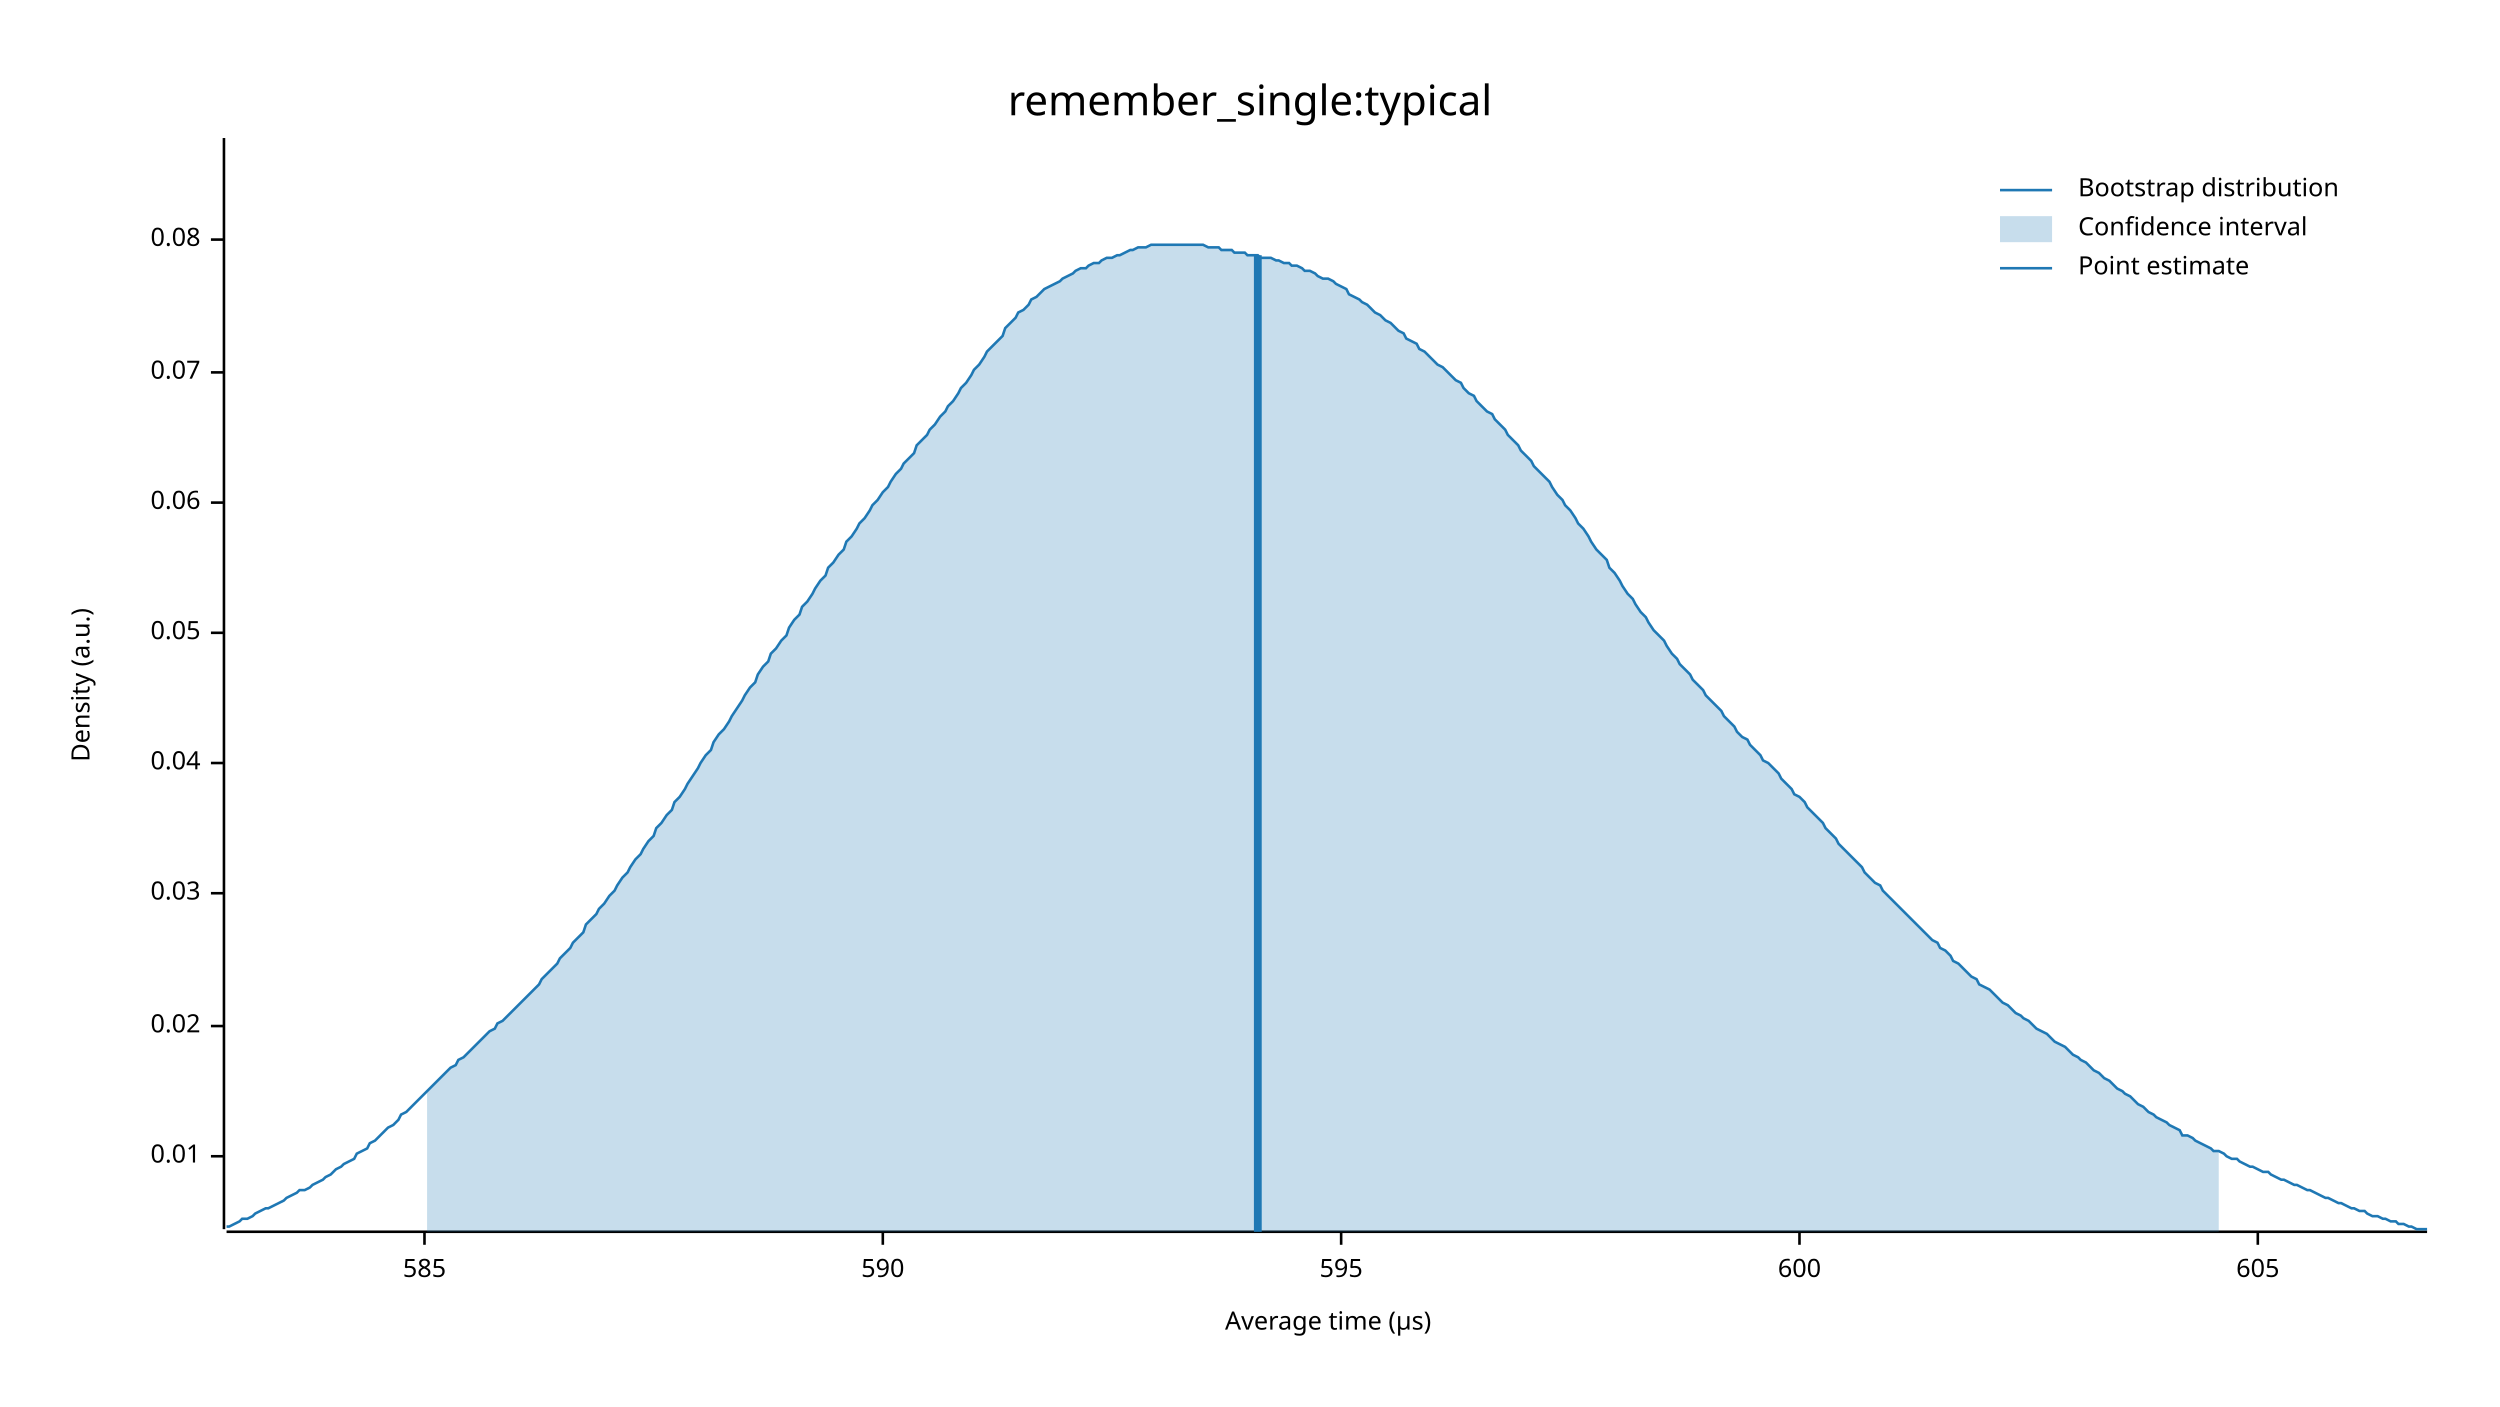
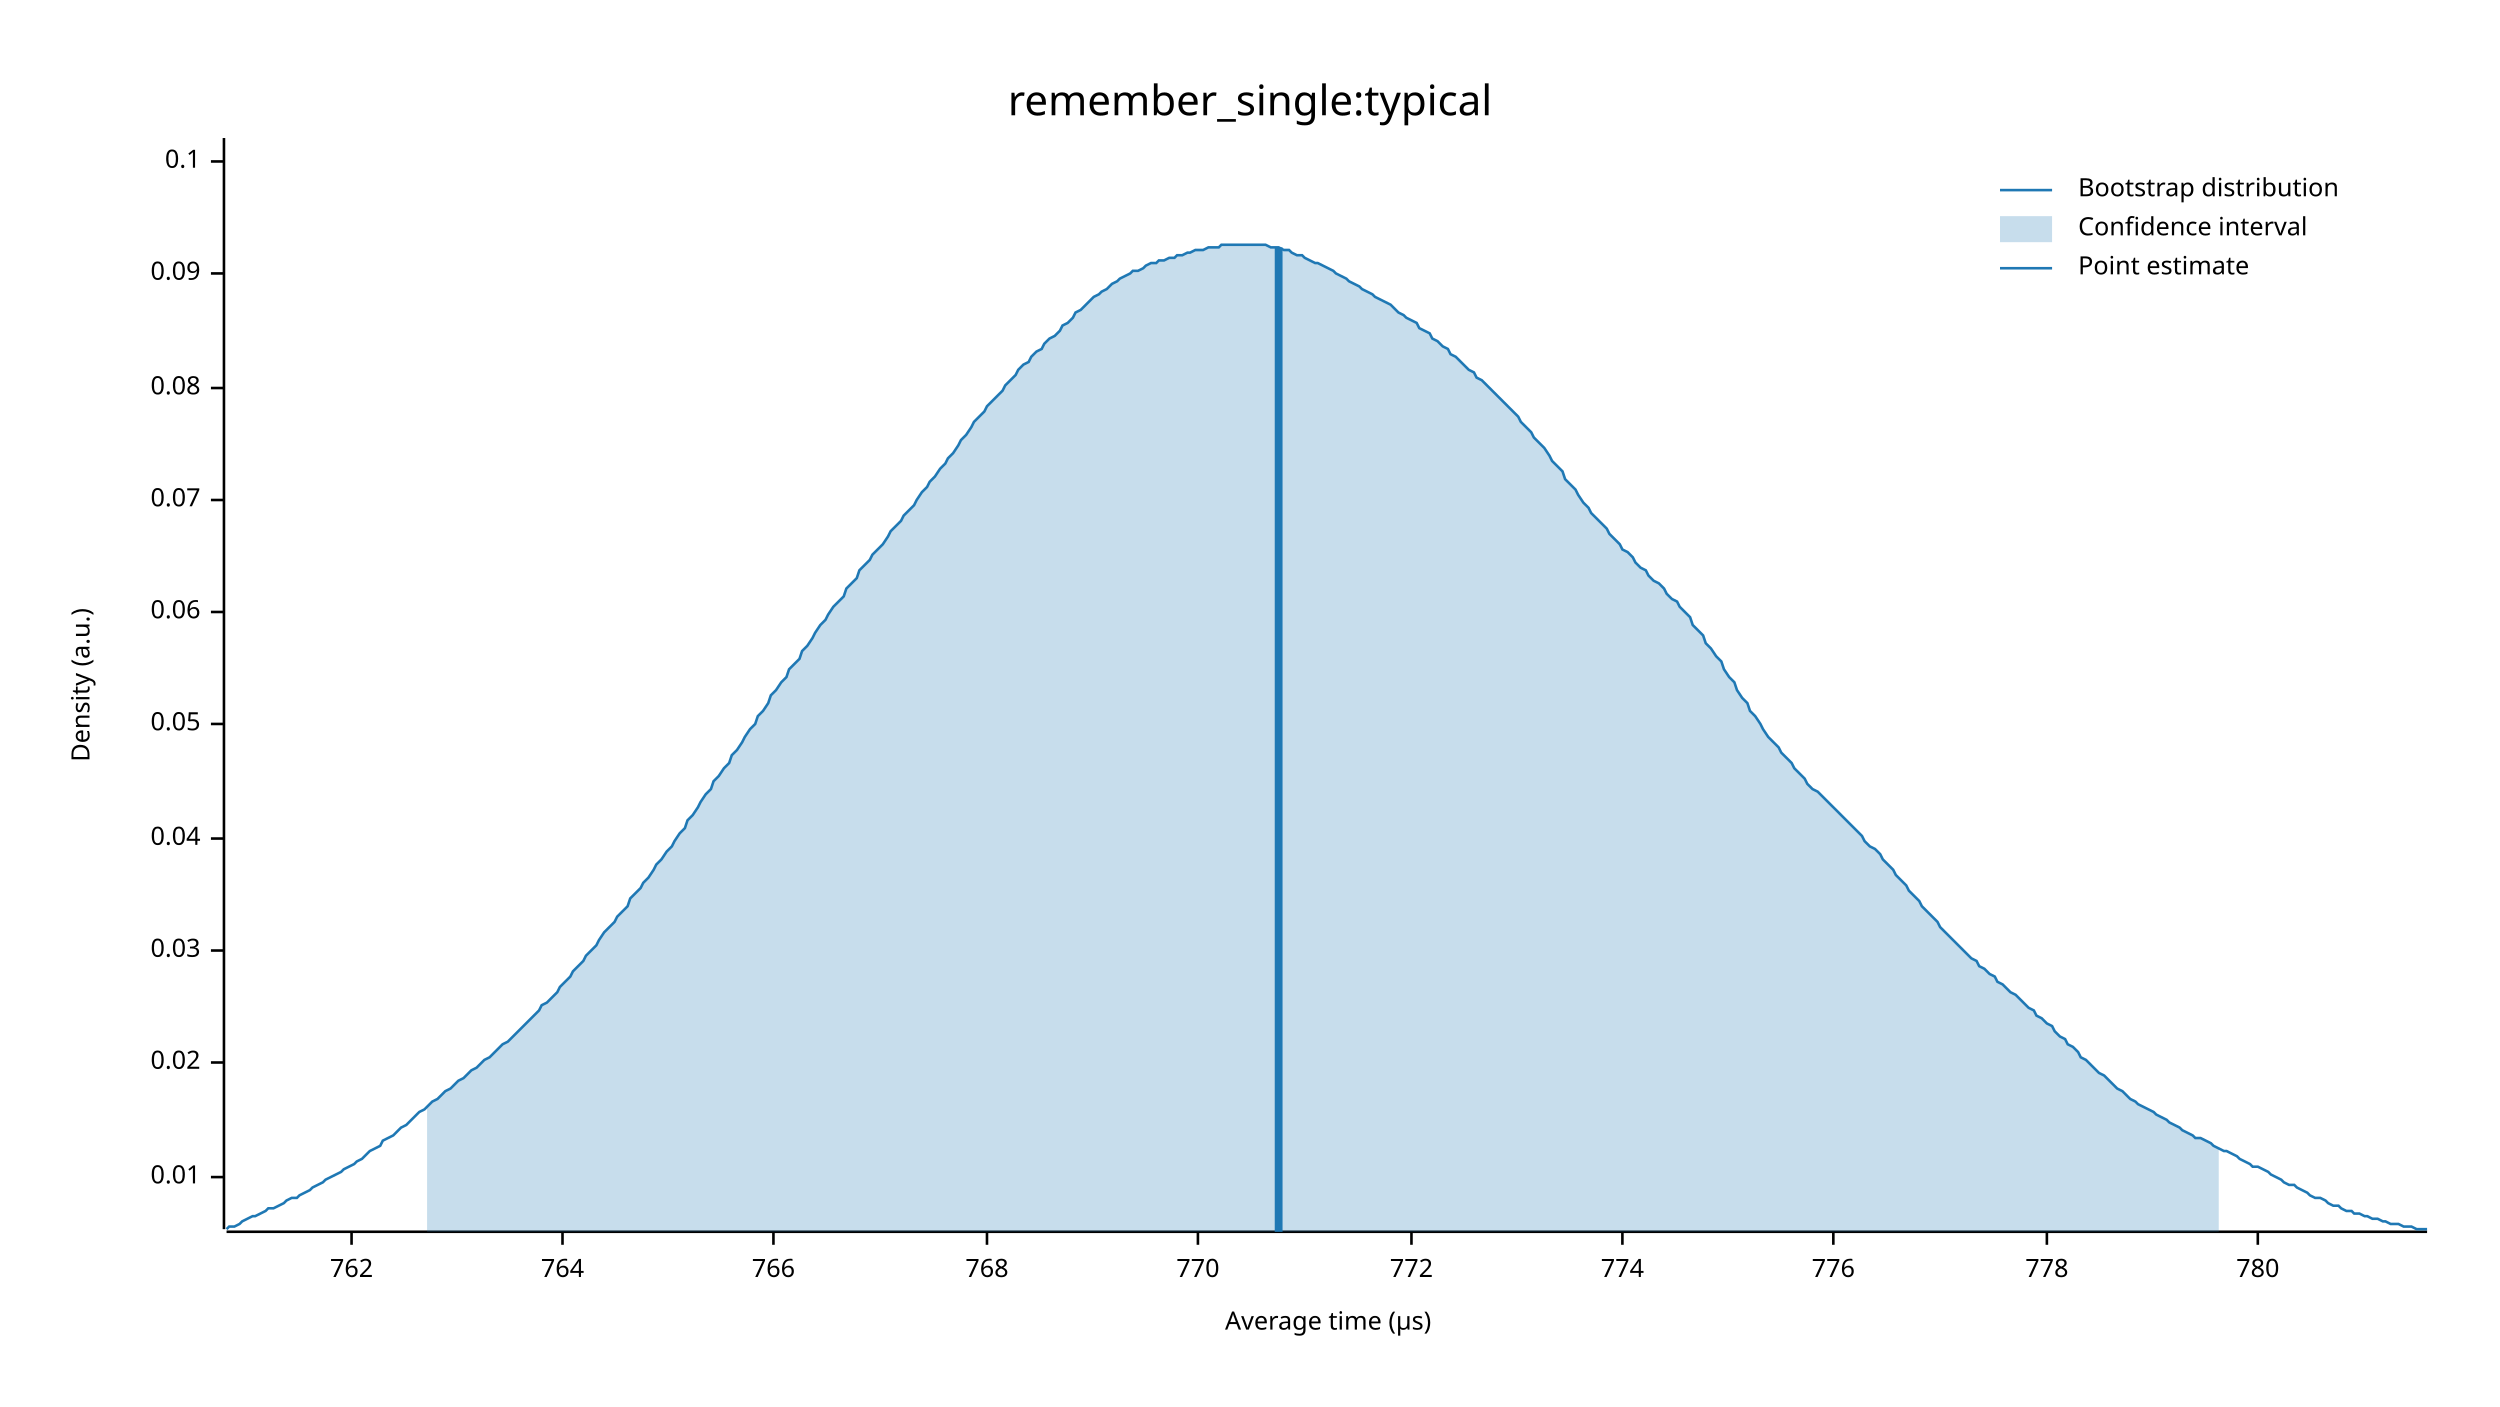
<svg xmlns="http://www.w3.org/2000/svg" width="960" height="540" viewBox="0 0 960 540">
  <text x="480" y="32" dy="0.76em" text-anchor="middle" font-family="sans-serif" font-size="16.129" opacity="1" fill="#000000">
remember_single:typical
</text>
  <text x="27" y="263" dy="0.76em" text-anchor="middle" font-family="sans-serif" font-size="9.677" opacity="1" fill="#000000" transform="rotate(270, 27, 263)">
Density (a.u.)
</text>
  <text x="510" y="513" dy="-0.5ex" text-anchor="middle" font-family="sans-serif" font-size="9.677" opacity="1" fill="#000000">
Average time (µs)
</text>
  <polyline fill="none" opacity="1" stroke="#000000" stroke-width="1" points="86,53 86,472 " />
-   <text x="77" y="444" dy="0.5ex" text-anchor="end" font-family="sans-serif" font-size="9.677" opacity="1" fill="#000000">
+   <text x="77" y="452" dy="0.5ex" text-anchor="end" font-family="sans-serif" font-size="9.677" opacity="1" fill="#000000">
0.01
</text>
-   <polyline fill="none" opacity="1" stroke="#000000" stroke-width="1" points="81,444 86,444 " />
-   <text x="77" y="394" dy="0.5ex" text-anchor="end" font-family="sans-serif" font-size="9.677" opacity="1" fill="#000000">
+   <polyline fill="none" opacity="1" stroke="#000000" stroke-width="1" points="81,452 86,452 " />
+   <text x="77" y="408" dy="0.5ex" text-anchor="end" font-family="sans-serif" font-size="9.677" opacity="1" fill="#000000">
0.02
</text>
-   <polyline fill="none" opacity="1" stroke="#000000" stroke-width="1" points="81,394 86,394 " />
-   <text x="77" y="343" dy="0.5ex" text-anchor="end" font-family="sans-serif" font-size="9.677" opacity="1" fill="#000000">
+   <polyline fill="none" opacity="1" stroke="#000000" stroke-width="1" points="81,408 86,408 " />
+   <text x="77" y="365" dy="0.5ex" text-anchor="end" font-family="sans-serif" font-size="9.677" opacity="1" fill="#000000">
0.03
</text>
-   <polyline fill="none" opacity="1" stroke="#000000" stroke-width="1" points="81,343 86,343 " />
-   <text x="77" y="293" dy="0.5ex" text-anchor="end" font-family="sans-serif" font-size="9.677" opacity="1" fill="#000000">
+   <polyline fill="none" opacity="1" stroke="#000000" stroke-width="1" points="81,365 86,365 " />
+   <text x="77" y="322" dy="0.5ex" text-anchor="end" font-family="sans-serif" font-size="9.677" opacity="1" fill="#000000">
0.04
</text>
-   <polyline fill="none" opacity="1" stroke="#000000" stroke-width="1" points="81,293 86,293 " />
-   <text x="77" y="243" dy="0.5ex" text-anchor="end" font-family="sans-serif" font-size="9.677" opacity="1" fill="#000000">
+   <polyline fill="none" opacity="1" stroke="#000000" stroke-width="1" points="81,322 86,322 " />
+   <text x="77" y="278" dy="0.5ex" text-anchor="end" font-family="sans-serif" font-size="9.677" opacity="1" fill="#000000">
0.05
</text>
-   <polyline fill="none" opacity="1" stroke="#000000" stroke-width="1" points="81,243 86,243 " />
-   <text x="77" y="193" dy="0.5ex" text-anchor="end" font-family="sans-serif" font-size="9.677" opacity="1" fill="#000000">
+   <polyline fill="none" opacity="1" stroke="#000000" stroke-width="1" points="81,278 86,278 " />
+   <text x="77" y="235" dy="0.5ex" text-anchor="end" font-family="sans-serif" font-size="9.677" opacity="1" fill="#000000">
0.06
</text>
-   <polyline fill="none" opacity="1" stroke="#000000" stroke-width="1" points="81,193 86,193 " />
-   <text x="77" y="143" dy="0.5ex" text-anchor="end" font-family="sans-serif" font-size="9.677" opacity="1" fill="#000000">
+   <polyline fill="none" opacity="1" stroke="#000000" stroke-width="1" points="81,235 86,235 " />
+   <text x="77" y="192" dy="0.5ex" text-anchor="end" font-family="sans-serif" font-size="9.677" opacity="1" fill="#000000">
0.07
</text>
-   <polyline fill="none" opacity="1" stroke="#000000" stroke-width="1" points="81,143 86,143 " />
-   <text x="77" y="92" dy="0.5ex" text-anchor="end" font-family="sans-serif" font-size="9.677" opacity="1" fill="#000000">
+   <polyline fill="none" opacity="1" stroke="#000000" stroke-width="1" points="81,192 86,192 " />
+   <text x="77" y="149" dy="0.5ex" text-anchor="end" font-family="sans-serif" font-size="9.677" opacity="1" fill="#000000">
0.08
</text>
-   <polyline fill="none" opacity="1" stroke="#000000" stroke-width="1" points="81,92 86,92 " />
+   <polyline fill="none" opacity="1" stroke="#000000" stroke-width="1" points="81,149 86,149 " />
+   <text x="77" y="105" dy="0.5ex" text-anchor="end" font-family="sans-serif" font-size="9.677" opacity="1" fill="#000000">
+ 0.09
+ </text>
+   <polyline fill="none" opacity="1" stroke="#000000" stroke-width="1" points="81,105 86,105 " />
+   <text x="77" y="62" dy="0.5ex" text-anchor="end" font-family="sans-serif" font-size="9.677" opacity="1" fill="#000000">
+ 0.1
+ </text>
+   <polyline fill="none" opacity="1" stroke="#000000" stroke-width="1" points="81,62 86,62 " />
  <polyline fill="none" opacity="1" stroke="#000000" stroke-width="1" points="87,473 932,473 " />
-   <text x="163" y="483" dy="0.76em" text-anchor="middle" font-family="sans-serif" font-size="9.677" opacity="1" fill="#000000">
- 585
+   <text x="135" y="483" dy="0.76em" text-anchor="middle" font-family="sans-serif" font-size="9.677" opacity="1" fill="#000000">
+ 762
</text>
-   <polyline fill="none" opacity="1" stroke="#000000" stroke-width="1" points="163,473 163,478 " />
-   <text x="339" y="483" dy="0.76em" text-anchor="middle" font-family="sans-serif" font-size="9.677" opacity="1" fill="#000000">
- 590
+   <polyline fill="none" opacity="1" stroke="#000000" stroke-width="1" points="135,473 135,478 " />
+   <text x="216" y="483" dy="0.76em" text-anchor="middle" font-family="sans-serif" font-size="9.677" opacity="1" fill="#000000">
+ 764
</text>
-   <polyline fill="none" opacity="1" stroke="#000000" stroke-width="1" points="339,473 339,478 " />
-   <text x="515" y="483" dy="0.76em" text-anchor="middle" font-family="sans-serif" font-size="9.677" opacity="1" fill="#000000">
- 595
+   <polyline fill="none" opacity="1" stroke="#000000" stroke-width="1" points="216,473 216,478 " />
+   <text x="297" y="483" dy="0.76em" text-anchor="middle" font-family="sans-serif" font-size="9.677" opacity="1" fill="#000000">
+ 766
</text>
-   <polyline fill="none" opacity="1" stroke="#000000" stroke-width="1" points="515,473 515,478 " />
-   <text x="691" y="483" dy="0.76em" text-anchor="middle" font-family="sans-serif" font-size="9.677" opacity="1" fill="#000000">
- 600
+   <polyline fill="none" opacity="1" stroke="#000000" stroke-width="1" points="297,473 297,478 " />
+   <text x="379" y="483" dy="0.76em" text-anchor="middle" font-family="sans-serif" font-size="9.677" opacity="1" fill="#000000">
+ 768
</text>
-   <polyline fill="none" opacity="1" stroke="#000000" stroke-width="1" points="691,473 691,478 " />
+   <polyline fill="none" opacity="1" stroke="#000000" stroke-width="1" points="379,473 379,478 " />
+   <text x="460" y="483" dy="0.76em" text-anchor="middle" font-family="sans-serif" font-size="9.677" opacity="1" fill="#000000">
+ 770
+ </text>
+   <polyline fill="none" opacity="1" stroke="#000000" stroke-width="1" points="460,473 460,478 " />
+   <text x="542" y="483" dy="0.76em" text-anchor="middle" font-family="sans-serif" font-size="9.677" opacity="1" fill="#000000">
+ 772
+ </text>
+   <polyline fill="none" opacity="1" stroke="#000000" stroke-width="1" points="542,473 542,478 " />
+   <text x="623" y="483" dy="0.76em" text-anchor="middle" font-family="sans-serif" font-size="9.677" opacity="1" fill="#000000">
+ 774
+ </text>
+   <polyline fill="none" opacity="1" stroke="#000000" stroke-width="1" points="623,473 623,478 " />
+   <text x="704" y="483" dy="0.76em" text-anchor="middle" font-family="sans-serif" font-size="9.677" opacity="1" fill="#000000">
+ 776
+ </text>
+   <polyline fill="none" opacity="1" stroke="#000000" stroke-width="1" points="704,473 704,478 " />
+   <text x="786" y="483" dy="0.76em" text-anchor="middle" font-family="sans-serif" font-size="9.677" opacity="1" fill="#000000">
+ 778
+ </text>
+   <polyline fill="none" opacity="1" stroke="#000000" stroke-width="1" points="786,473 786,478 " />
  <text x="867" y="483" dy="0.76em" text-anchor="middle" font-family="sans-serif" font-size="9.677" opacity="1" fill="#000000">
- 605
+ 780
</text>
  <polyline fill="none" opacity="1" stroke="#000000" stroke-width="1" points="867,473 867,478 " />
-   <polyline fill="none" opacity="1" stroke="#1F78B4" stroke-width="1" points="87,471 88,471 90,470 92,469 93,468 95,468 97,467 98,466 100,465 102,464 103,464 105,463 107,462 109,461 110,460 112,459 114,458 115,457 117,457 119,456 120,455 122,454 124,453 125,452 127,451 129,449 131,448 132,447 134,446 136,445 137,443 139,442 141,441 142,439 144,438 146,436 147,435 149,433 151,432 153,430 154,428 156,427 158,425 159,424 161,422 163,420 164,419 166,417 168,415 169,414 171,412 173,410 175,409 176,407 178,406 180,404 181,403 183,401 185,399 186,398 188,396 190,395 191,393 193,392 195,390 197,388 198,387 200,385 202,383 203,382 205,380 207,378 208,376 210,374 212,372 214,370 215,368 217,366 219,364 220,362 222,360 224,358 225,355 227,353 229,351 230,349 232,347 234,344 236,342 237,340 239,337 241,335 242,333 244,330 246,328 247,326 249,323 251,321 252,318 254,316 256,313 258,311 259,308 261,306 263,303 264,301 266,298 268,295 269,293 271,290 273,288 274,285 276,282 278,280 280,277 281,275 283,272 285,269 286,267 288,264 290,262 291,259 293,256 295,254 296,251 298,249 300,246 302,244 303,241 305,238 307,236 308,233 310,231 312,228 313,226 315,223 317,221 318,218 320,216 322,213 324,211 325,208 327,206 329,203 330,201 332,199 334,196 335,194 337,192 339,189 341,187 342,185 344,182 346,180 347,178 349,176 351,174 352,171 354,169 356,167 357,165 359,163 361,160 363,158 364,156 366,154 368,151 369,149 371,147 373,144 374,142 376,140 378,137 379,135 381,133 383,131 385,129 386,126 388,124 390,122 391,120 393,119 395,117 396,115 398,114 400,112 401,111 403,110 405,109 407,108 408,107 410,106 412,105 413,104 415,103 417,103 418,102 420,101 422,101 423,100 425,99 427,99 429,98 430,98 432,97 434,96 435,96 437,95 439,95 440,95 442,94 444,94 445,94 447,94 449,94 451,94 452,94 454,94 456,94 457,94 459,94 461,94 462,94 464,95 466,95 468,95 469,96 471,96 473,96 474,97 476,97 478,97 479,98 481,98 483,98 484,99 486,99 488,99 490,100 491,100 493,101 495,101 496,102 498,102 500,103 501,104 503,104 505,105 506,106 508,107 510,107 512,108 513,109 515,110 517,111 518,113 520,114 522,115 523,116 525,117 527,119 528,120 530,121 532,123 534,124 535,125 537,127 539,128 540,130 542,131 544,132 545,134 547,135 549,137 550,138 552,140 554,141 556,143 557,144 559,146 561,147 562,149 564,151 566,152 567,154 569,156 571,158 573,159 574,161 576,163 578,165 579,167 581,169 583,171 584,173 586,175 588,177 589,179 591,181 593,183 595,185 596,187 598,190 600,192 601,194 603,196 605,199 606,201 608,203 610,206 611,208 613,211 615,213 617,215 618,218 620,220 622,223 623,225 625,228 627,230 628,232 630,235 632,237 633,239 635,242 637,244 639,246 640,248 642,251 644,253 645,255 647,257 649,259 650,261 652,263 654,265 655,267 657,269 659,271 661,273 662,275 664,277 666,279 667,281 669,283 671,284 672,286 674,288 676,290 677,292 679,293 681,295 683,297 684,299 686,301 688,303 689,305 691,306 693,308 694,310 696,312 698,314 700,316 701,318 703,320 705,322 706,324 708,326 710,328 711,329 713,331 715,333 716,335 718,337 720,339 722,340 723,342 725,344 727,346 728,347 730,349 732,351 733,352 735,354 737,356 738,357 740,359 742,361 744,362 745,364 747,365 749,367 750,369 752,370 754,372 755,373 757,375 759,376 760,378 762,379 764,380 766,382 767,383 769,385 771,386 772,387 774,389 776,390 777,391 779,392 781,394 782,395 784,396 786,397 788,399 789,400 791,401 793,402 794,403 796,405 798,406 799,407 801,408 803,410 804,411 806,412 808,414 810,415 811,416 813,418 815,419 816,420 818,421 820,423 821,424 823,425 825,427 827,428 828,429 830,430 832,431 833,432 835,433 837,434 838,436 840,436 842,437 843,438 845,439 847,440 849,441 850,442 852,442 854,443 855,444 857,445 859,445 860,446 862,447 864,448 865,448 867,449 869,450 871,450 872,451 874,452 876,453 877,453 879,454 881,455 882,455 884,456 886,457 887,457 889,458 891,459 893,460 894,460 896,461 898,462 899,462 901,463 903,464 904,464 906,465 908,465 909,466 911,467 913,467 915,468 916,468 918,469 920,469 921,470 923,470 925,471 926,471 928,472 930,472 932,472 " />
-   <polygon opacity="0.25" fill="#1F78B4" points="164,419 166,417 168,415 169,414 171,412 173,410 175,409 176,407 178,406 180,404 181,403 183,401 185,399 186,398 188,396 190,395 191,393 193,392 195,390 197,388 198,387 200,385 202,383 203,382 205,380 207,378 208,376 210,374 212,372 214,370 215,368 217,366 219,364 220,362 222,360 224,358 225,355 227,353 229,351 230,349 232,347 234,344 236,342 237,340 239,337 241,335 242,333 244,330 246,328 247,326 249,323 251,321 252,318 254,316 256,313 258,311 259,308 261,306 263,303 264,301 266,298 268,295 269,293 271,290 273,288 274,285 276,282 278,280 280,277 281,275 283,272 285,269 286,267 288,264 290,262 291,259 293,256 295,254 296,251 298,249 300,246 302,244 303,241 305,238 307,236 308,233 310,231 312,228 313,226 315,223 317,221 318,218 320,216 322,213 324,211 325,208 327,206 329,203 330,201 332,199 334,196 335,194 337,192 339,189 341,187 342,185 344,182 346,180 347,178 349,176 351,174 352,171 354,169 356,167 357,165 359,163 361,160 363,158 364,156 366,154 368,151 369,149 371,147 373,144 374,142 376,140 378,137 379,135 381,133 383,131 385,129 386,126 388,124 390,122 391,120 393,119 395,117 396,115 398,114 400,112 401,111 403,110 405,109 407,108 408,107 410,106 412,105 413,104 415,103 417,103 418,102 420,101 422,101 423,100 425,99 427,99 429,98 430,98 432,97 434,96 435,96 437,95 439,95 440,95 442,94 444,94 445,94 447,94 449,94 451,94 452,94 454,94 456,94 457,94 459,94 461,94 462,94 464,95 466,95 468,95 469,96 471,96 473,96 474,97 476,97 478,97 479,98 481,98 483,98 484,99 486,99 488,99 490,100 491,100 493,101 495,101 496,102 498,102 500,103 501,104 503,104 505,105 506,106 508,107 510,107 512,108 513,109 515,110 517,111 518,113 520,114 522,115 523,116 525,117 527,119 528,120 530,121 532,123 534,124 535,125 537,127 539,128 540,130 542,131 544,132 545,134 547,135 549,137 550,138 552,140 554,141 556,143 557,144 559,146 561,147 562,149 564,151 566,152 567,154 569,156 571,158 573,159 574,161 576,163 578,165 579,167 581,169 583,171 584,173 586,175 588,177 589,179 591,181 593,183 595,185 596,187 598,190 600,192 601,194 603,196 605,199 606,201 608,203 610,206 611,208 613,211 615,213 617,215 618,218 620,220 622,223 623,225 625,228 627,230 628,232 630,235 632,237 633,239 635,242 637,244 639,246 640,248 642,251 644,253 645,255 647,257 649,259 650,261 652,263 654,265 655,267 657,269 659,271 661,273 662,275 664,277 666,279 667,281 669,283 671,284 672,286 674,288 676,290 677,292 679,293 681,295 683,297 684,299 686,301 688,303 689,305 691,306 693,308 694,310 696,312 698,314 700,316 701,318 703,320 705,322 706,324 708,326 710,328 711,329 713,331 715,333 716,335 718,337 720,339 722,340 723,342 725,344 727,346 728,347 730,349 732,351 733,352 735,354 737,356 738,357 740,359 742,361 744,362 745,364 747,365 749,367 750,369 752,370 754,372 755,373 757,375 759,376 760,378 762,379 764,380 766,382 767,383 769,385 771,386 772,387 774,389 776,390 777,391 779,392 781,394 782,395 784,396 786,397 788,399 789,400 791,401 793,402 794,403 796,405 798,406 799,407 801,408 803,410 804,411 806,412 808,414 810,415 811,416 813,418 815,419 816,420 818,421 820,423 821,424 823,425 825,427 827,428 828,429 830,430 832,431 833,432 835,433 837,434 838,436 840,436 842,437 843,438 845,439 847,440 849,441 850,442 852,442 852,473 164,473 " />
-   <polyline fill="none" opacity="1" stroke="#1F78B4" stroke-width="3" points="483,473 483,98 " />
+   <polyline fill="none" opacity="1" stroke="#1F78B4" stroke-width="1" points="87,472 88,471 90,471 92,470 93,469 95,468 97,467 98,467 100,466 102,465 103,464 105,464 107,463 109,462 110,461 112,460 114,460 115,459 117,458 119,457 120,456 122,455 124,454 125,453 127,452 129,451 131,450 132,449 134,448 136,447 137,446 139,445 141,443 142,442 144,441 146,440 147,438 149,437 151,436 153,434 154,433 156,432 158,430 159,429 161,427 163,426 164,425 166,423 168,422 169,421 171,419 173,418 175,416 176,415 178,414 180,412 181,411 183,410 185,408 186,407 188,406 190,404 191,403 193,401 195,400 197,398 198,397 200,395 202,393 203,392 205,390 207,388 208,386 210,385 212,383 214,381 215,379 217,377 219,375 220,373 222,371 224,369 225,367 227,365 229,363 230,361 232,358 234,356 236,354 237,352 239,350 241,348 242,345 244,343 246,341 247,339 249,337 251,334 252,332 254,330 256,327 258,325 259,323 261,320 263,318 264,315 266,313 268,310 269,308 271,305 273,303 274,300 276,298 278,295 280,293 281,290 283,288 285,285 286,283 288,280 290,278 291,275 293,273 295,270 296,267 298,265 300,262 302,260 303,257 305,255 307,253 308,250 310,248 312,245 313,243 315,240 317,238 318,236 320,233 322,231 324,229 325,226 327,224 329,222 330,219 332,217 334,215 335,213 337,211 339,209 341,206 342,204 344,202 346,200 347,198 349,196 351,194 352,192 354,189 356,187 357,185 359,183 361,180 363,178 364,176 366,174 368,171 369,169 371,167 373,164 374,162 376,160 378,158 379,156 381,154 383,152 385,150 386,148 388,146 390,144 391,142 393,140 395,139 396,137 398,135 400,134 401,132 403,130 405,129 407,127 408,125 410,124 412,122 413,120 415,119 417,117 418,116 420,114 422,113 423,112 425,111 427,109 429,108 430,107 432,106 434,105 435,104 437,104 439,103 440,102 442,101 444,101 445,100 447,100 449,99 451,99 452,98 454,98 456,97 457,97 459,96 461,96 462,96 464,95 466,95 468,95 469,94 471,94 473,94 474,94 476,94 478,94 479,94 481,94 483,94 484,94 486,94 488,95 490,95 491,95 493,96 495,96 496,97 498,98 500,98 501,99 503,100 505,101 506,101 508,102 510,103 512,104 513,105 515,106 517,107 518,108 520,109 522,110 523,111 525,112 527,113 528,114 530,115 532,116 534,117 535,118 537,120 539,121 540,122 542,123 544,124 545,126 547,127 549,128 550,130 552,131 554,133 556,134 557,136 559,137 561,139 562,140 564,142 566,143 567,145 569,146 571,148 573,150 574,151 576,153 578,155 579,156 581,158 583,160 584,162 586,164 588,166 589,168 591,170 593,172 595,175 596,177 598,179 600,181 601,184 603,186 605,188 606,190 608,193 610,195 611,197 613,199 615,201 617,203 618,205 620,207 622,209 623,211 625,212 627,214 628,216 630,218 632,219 633,221 635,223 637,224 639,226 640,228 642,230 644,231 645,233 647,235 649,237 650,240 652,242 654,244 655,247 657,249 659,252 661,254 662,257 664,260 666,262 667,265 669,268 671,270 672,273 674,275 676,278 677,280 679,283 681,285 683,287 684,289 686,291 688,293 689,295 691,297 693,299 694,301 696,303 698,304 700,306 701,307 703,309 705,311 706,312 708,314 710,316 711,317 713,319 715,321 716,323 718,325 720,326 722,328 723,330 725,332 727,334 728,336 730,338 732,340 733,342 735,344 737,346 738,348 740,350 742,352 744,354 745,356 747,358 749,360 750,361 752,363 754,365 755,366 757,368 759,369 760,371 762,372 764,374 766,375 767,377 769,378 771,380 772,381 774,382 776,384 777,385 779,387 781,388 782,390 784,391 786,393 788,394 789,396 791,398 793,399 794,401 796,402 798,404 799,406 801,407 803,409 804,410 806,412 808,413 810,415 811,416 813,418 815,419 816,420 818,422 820,423 821,424 823,425 825,426 827,427 828,428 830,429 832,430 833,431 835,432 837,433 838,434 840,435 842,436 843,437 845,437 847,438 849,439 850,440 852,441 854,442 855,442 857,443 859,444 860,445 862,446 864,447 865,448 867,448 869,449 871,450 872,451 874,452 876,453 877,454 879,455 881,455 882,456 884,457 886,458 887,459 889,460 891,460 893,461 894,462 896,463 898,463 899,464 901,465 903,465 904,466 906,466 908,467 909,467 911,468 913,468 915,469 916,469 918,470 920,470 921,470 923,471 925,471 926,471 928,472 930,472 932,472 " />
+   <polygon opacity="0.25" fill="#1F78B4" points="164,425 166,423 168,422 169,421 171,419 173,418 175,416 176,415 178,414 180,412 181,411 183,410 185,408 186,407 188,406 190,404 191,403 193,401 195,400 197,398 198,397 200,395 202,393 203,392 205,390 207,388 208,386 210,385 212,383 214,381 215,379 217,377 219,375 220,373 222,371 224,369 225,367 227,365 229,363 230,361 232,358 234,356 236,354 237,352 239,350 241,348 242,345 244,343 246,341 247,339 249,337 251,334 252,332 254,330 256,327 258,325 259,323 261,320 263,318 264,315 266,313 268,310 269,308 271,305 273,303 274,300 276,298 278,295 280,293 281,290 283,288 285,285 286,283 288,280 290,278 291,275 293,273 295,270 296,267 298,265 300,262 302,260 303,257 305,255 307,253 308,250 310,248 312,245 313,243 315,240 317,238 318,236 320,233 322,231 324,229 325,226 327,224 329,222 330,219 332,217 334,215 335,213 337,211 339,209 341,206 342,204 344,202 346,200 347,198 349,196 351,194 352,192 354,189 356,187 357,185 359,183 361,180 363,178 364,176 366,174 368,171 369,169 371,167 373,164 374,162 376,160 378,158 379,156 381,154 383,152 385,150 386,148 388,146 390,144 391,142 393,140 395,139 396,137 398,135 400,134 401,132 403,130 405,129 407,127 408,125 410,124 412,122 413,120 415,119 417,117 418,116 420,114 422,113 423,112 425,111 427,109 429,108 430,107 432,106 434,105 435,104 437,104 439,103 440,102 442,101 444,101 445,100 447,100 449,99 451,99 452,98 454,98 456,97 457,97 459,96 461,96 462,96 464,95 466,95 468,95 469,94 471,94 473,94 474,94 476,94 478,94 479,94 481,94 483,94 484,94 486,94 488,95 490,95 491,95 493,96 495,96 496,97 498,98 500,98 501,99 503,100 505,101 506,101 508,102 510,103 512,104 513,105 515,106 517,107 518,108 520,109 522,110 523,111 525,112 527,113 528,114 530,115 532,116 534,117 535,118 537,120 539,121 540,122 542,123 544,124 545,126 547,127 549,128 550,130 552,131 554,133 556,134 557,136 559,137 561,139 562,140 564,142 566,143 567,145 569,146 571,148 573,150 574,151 576,153 578,155 579,156 581,158 583,160 584,162 586,164 588,166 589,168 591,170 593,172 595,175 596,177 598,179 600,181 601,184 603,186 605,188 606,190 608,193 610,195 611,197 613,199 615,201 617,203 618,205 620,207 622,209 623,211 625,212 627,214 628,216 630,218 632,219 633,221 635,223 637,224 639,226 640,228 642,230 644,231 645,233 647,235 649,237 650,240 652,242 654,244 655,247 657,249 659,252 661,254 662,257 664,260 666,262 667,265 669,268 671,270 672,273 674,275 676,278 677,280 679,283 681,285 683,287 684,289 686,291 688,293 689,295 691,297 693,299 694,301 696,303 698,304 700,306 701,307 703,309 705,311 706,312 708,314 710,316 711,317 713,319 715,321 716,323 718,325 720,326 722,328 723,330 725,332 727,334 728,336 730,338 732,340 733,342 735,344 737,346 738,348 740,350 742,352 744,354 745,356 747,358 749,360 750,361 752,363 754,365 755,366 757,368 759,369 760,371 762,372 764,374 766,375 767,377 769,378 771,380 772,381 774,382 776,384 777,385 779,387 781,388 782,390 784,391 786,393 788,394 789,396 791,398 793,399 794,401 796,402 798,404 799,406 801,407 803,409 804,410 806,412 808,413 810,415 811,416 813,418 815,419 816,420 818,422 820,423 821,424 823,425 825,426 827,427 828,428 830,429 832,430 833,431 835,432 837,433 838,434 840,435 842,436 843,437 845,437 847,438 849,439 850,440 852,441 852,473 164,473 " />
+   <polyline fill="none" opacity="1" stroke="#1F78B4" stroke-width="3" points="491,473 491,95 " />
  <text x="798" y="68" dy="0.76em" text-anchor="start" font-family="sans-serif" font-size="9.677" opacity="1" fill="#000000">
Bootstrap distribution
</text>
  <text x="798" y="83" dy="0.76em" text-anchor="start" font-family="sans-serif" font-size="9.677" opacity="1" fill="#000000">
Confidence interval
</text>
  <text x="798" y="98" dy="0.76em" text-anchor="start" font-family="sans-serif" font-size="9.677" opacity="1" fill="#000000">
Point estimate
</text>
  <polyline fill="none" opacity="1" stroke="#1F78B4" stroke-width="1" points="768,73 788,73 " />
  <rect x="768" y="83" width="20" height="10" opacity="0.25" fill="#1F78B4" stroke="none" />
  <polyline fill="none" opacity="1" stroke="#1F78B4" stroke-width="1" points="768,103 788,103 " />
</svg>
